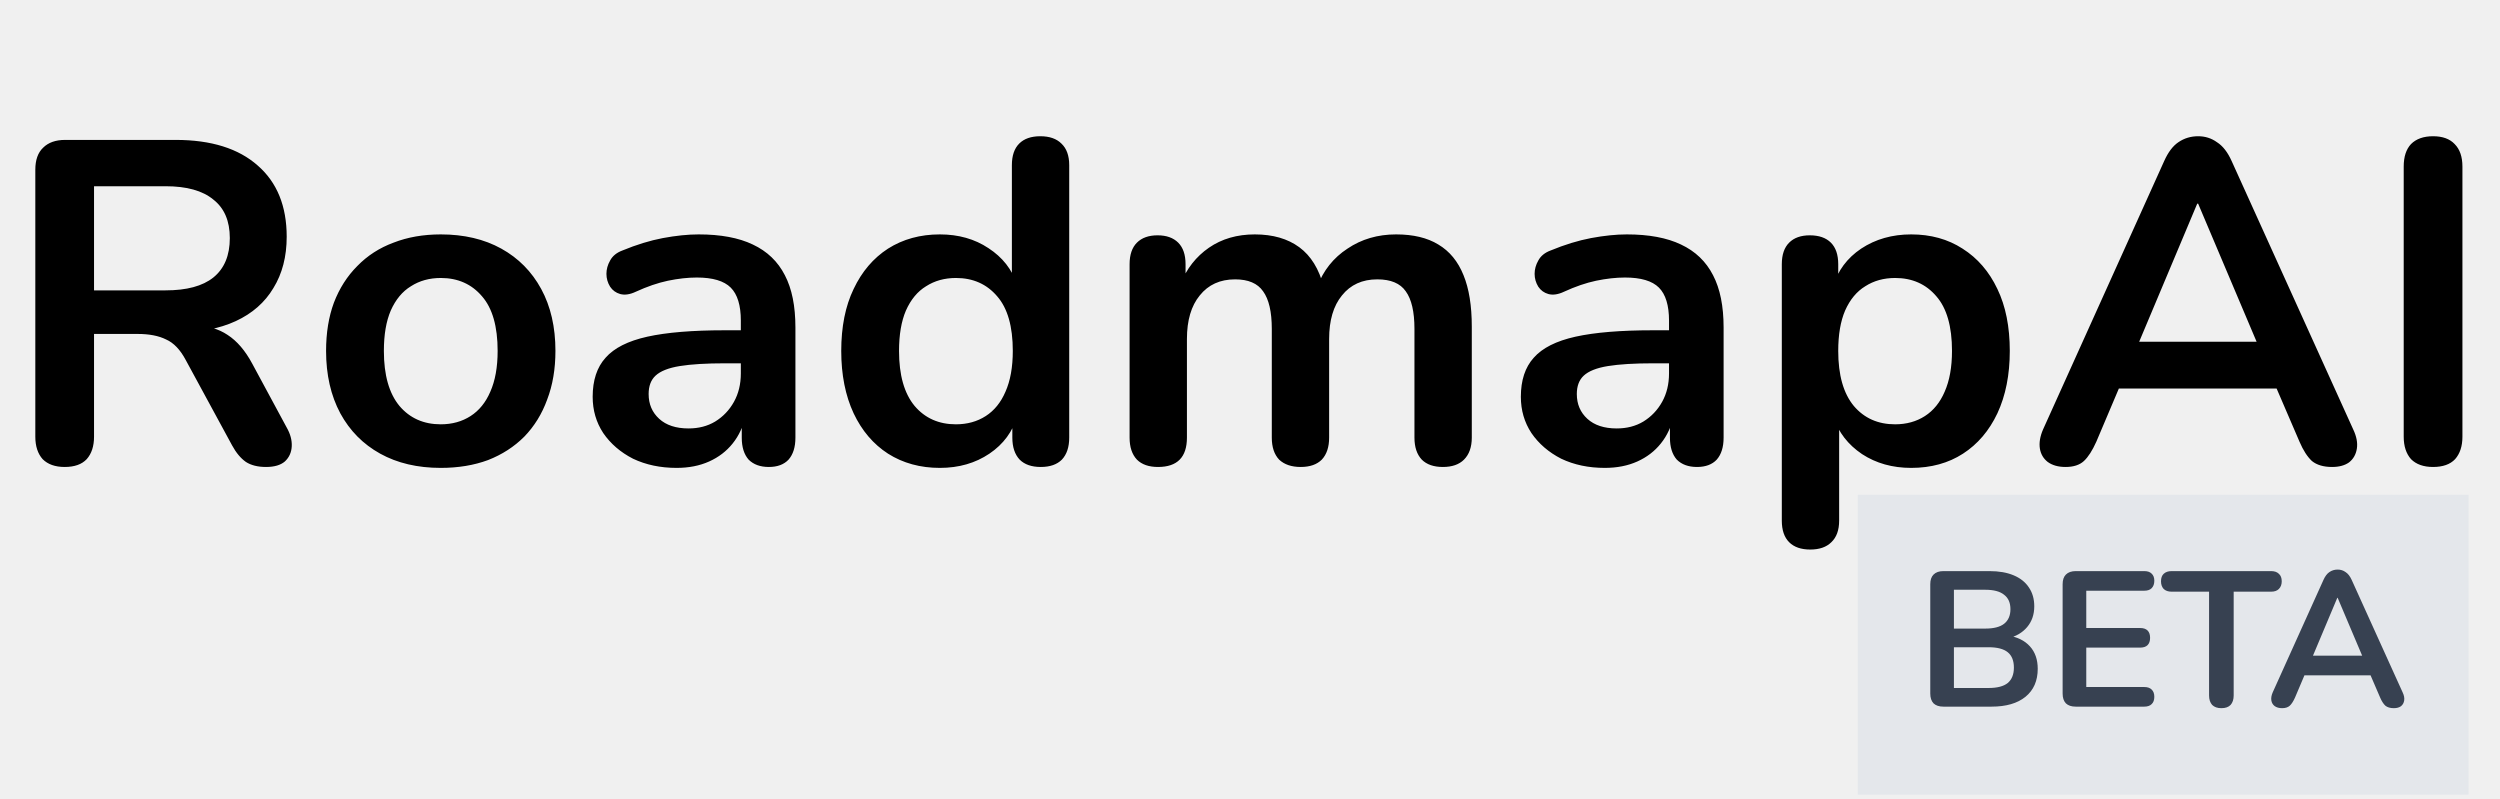
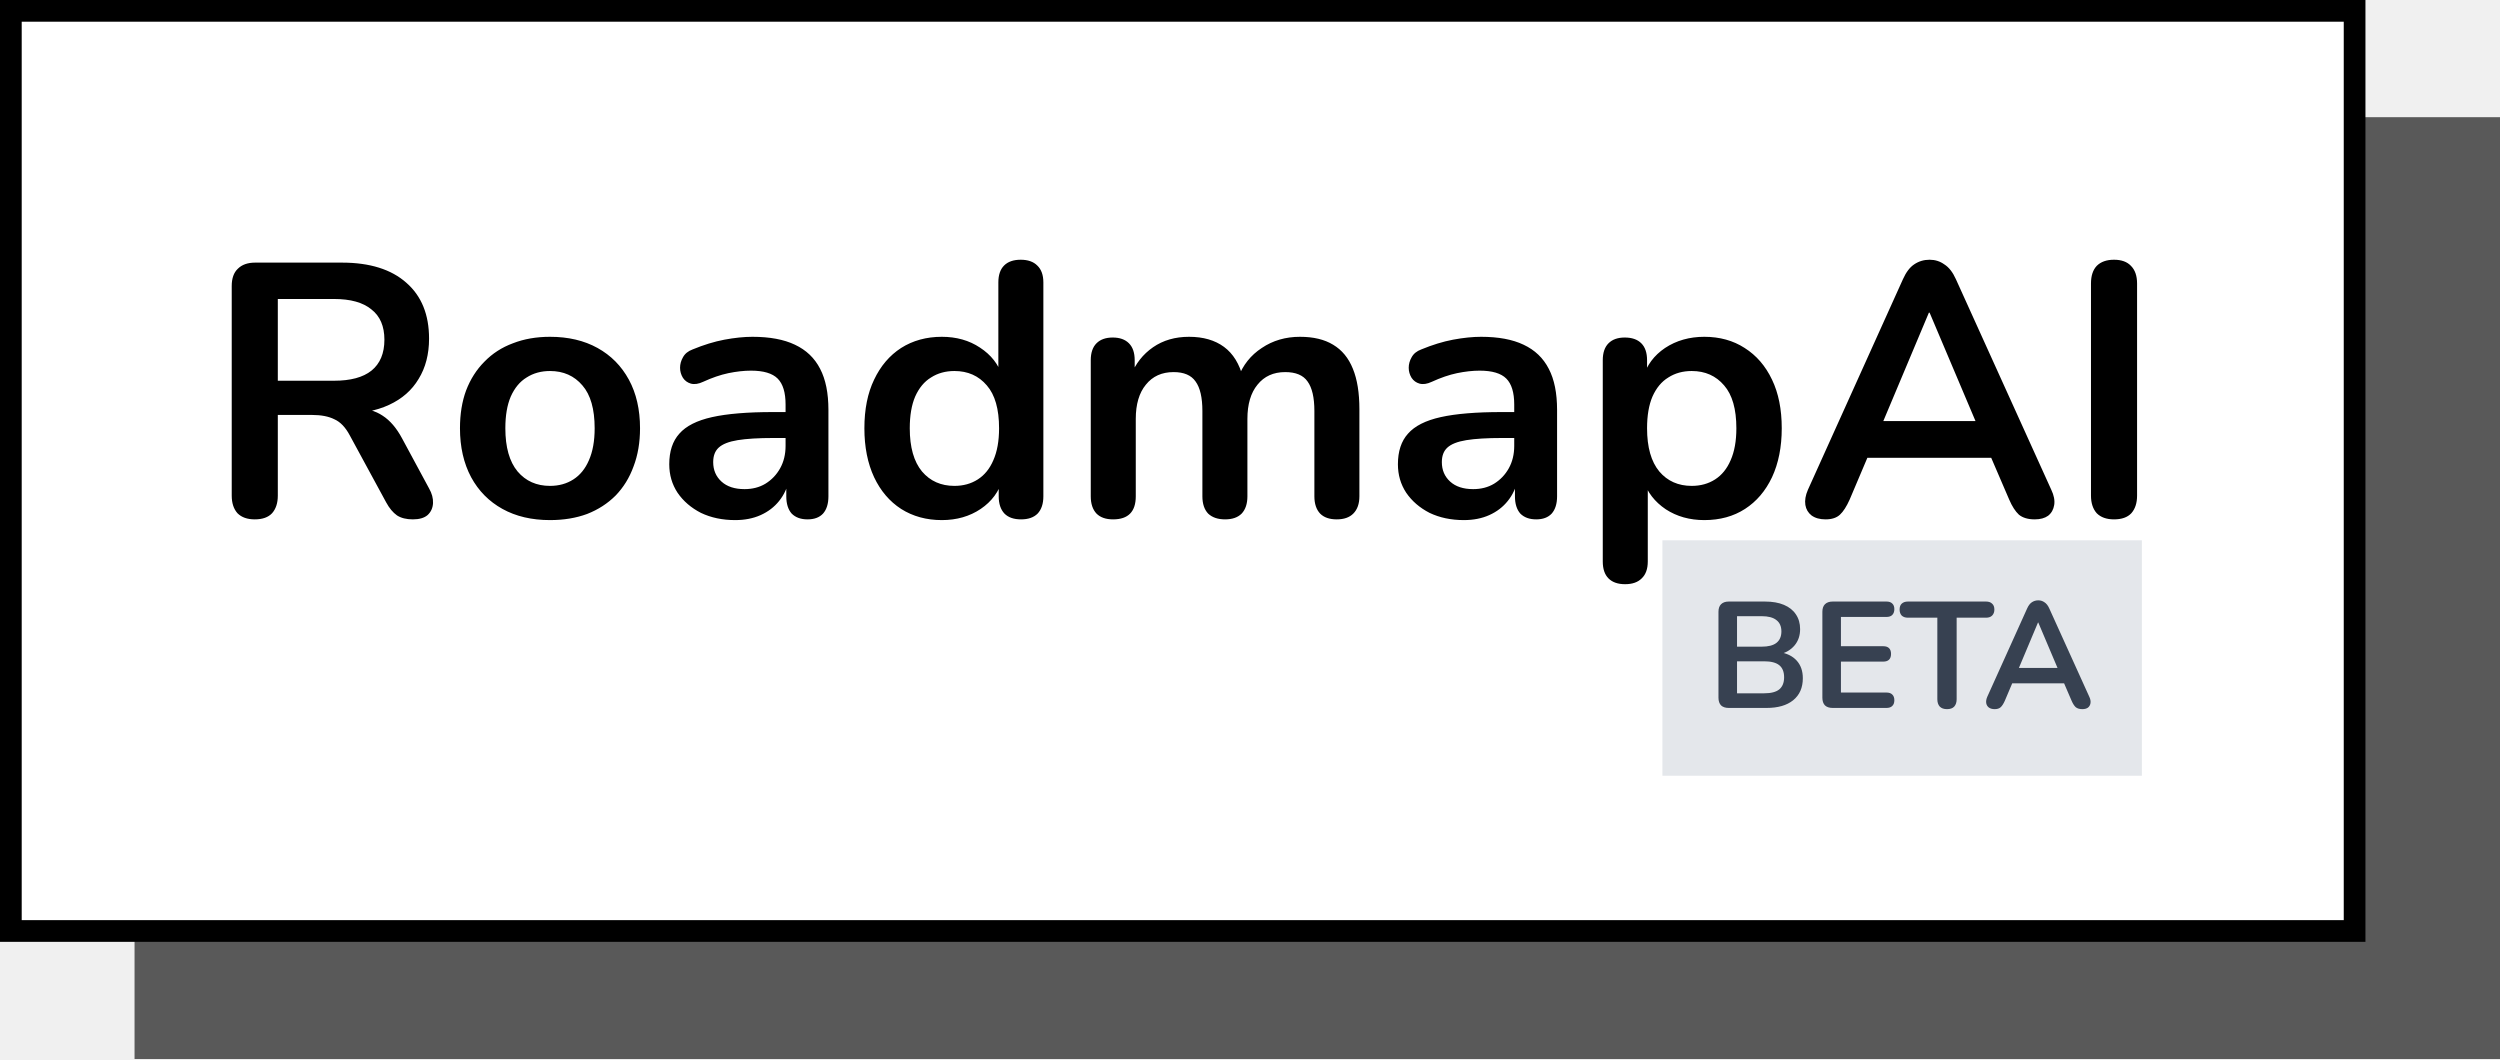
- <svg xmlns="http://www.w3.org/2000/svg" width="545" height="174" viewBox="0 0 545 174" fill="none">
-   <path d="M14.1 101.8C12.033 101.8 10.433 101.233 9.3 100.1C8.233 98.9 7.7 97.267 7.7 95.2V37C7.7 34.867 8.267 33.267 9.4 32.2C10.533 31.067 12.133 30.5 14.2 30.5H38.3C46.033 30.5 52 32.367 56.2 36.1C60.4 39.767 62.5 44.933 62.5 51.6C62.5 55.933 61.533 59.667 59.6 62.8C57.733 65.933 55 68.333 51.4 70C47.8 71.667 43.433 72.5 38.3 72.5L39.2 71H42.5C45.233 71 47.6 71.667 49.6 73C51.667 74.333 53.467 76.433 55 79.3L62.5 93.2C63.3 94.6 63.667 95.967 63.6 97.3C63.533 98.633 63.033 99.733 62.1 100.6C61.167 101.4 59.8 101.8 58 101.8C56.2 101.8 54.733 101.433 53.6 100.7C52.467 99.9 51.467 98.7 50.6 97.1L40.5 78.5C39.3 76.233 37.867 74.733 36.2 74C34.6 73.2 32.533 72.8 30 72.8H20.5V95.2C20.5 97.267 19.967 98.9 18.9 100.1C17.833 101.233 16.233 101.8 14.1 101.8ZM20.5 63.3H36.1C40.7 63.3 44.167 62.367 46.5 60.5C48.9 58.567 50.1 55.7 50.1 51.9C50.1 48.167 48.9 45.367 46.5 43.5C44.167 41.567 40.7 40.6 36.1 40.6H20.5V63.3ZM96.085 102C91.019 102 86.618 100.967 82.885 98.9C79.152 96.833 76.252 93.9 74.185 90.1C72.118 86.233 71.085 81.7 71.085 76.5C71.085 72.567 71.652 69.067 72.785 66C73.985 62.867 75.685 60.2 77.885 58C80.085 55.733 82.719 54.033 85.785 52.9C88.852 51.7 92.285 51.1 96.085 51.1C101.152 51.1 105.552 52.133 109.285 54.2C113.018 56.267 115.918 59.2 117.985 63C120.052 66.8 121.085 71.3 121.085 76.5C121.085 80.433 120.485 83.967 119.285 87.1C118.152 90.233 116.485 92.933 114.285 95.2C112.085 97.4 109.452 99.1 106.385 100.3C103.318 101.433 99.885 102 96.085 102ZM96.085 92.5C98.552 92.5 100.718 91.9 102.585 90.7C104.452 89.5 105.885 87.733 106.885 85.4C107.952 83 108.485 80.033 108.485 76.5C108.485 71.167 107.352 67.2 105.085 64.6C102.818 61.933 99.819 60.6 96.085 60.6C93.618 60.6 91.452 61.2 89.585 62.4C87.719 63.533 86.252 65.3 85.185 67.7C84.185 70.033 83.685 72.967 83.685 76.5C83.685 81.767 84.819 85.767 87.085 88.5C89.352 91.167 92.352 92.5 96.085 92.5ZM147.502 102C143.969 102 140.802 101.333 138.002 100C135.269 98.6 133.102 96.733 131.502 94.4C129.969 92.067 129.202 89.433 129.202 86.5C129.202 82.9 130.136 80.067 132.002 78C133.869 75.867 136.902 74.333 141.102 73.4C145.302 72.467 150.936 72 158.002 72H163.002V79.2H158.102C153.969 79.2 150.669 79.4 148.202 79.8C145.736 80.2 143.969 80.9 142.902 81.9C141.902 82.833 141.402 84.167 141.402 85.9C141.402 88.1 142.169 89.9 143.702 91.3C145.236 92.7 147.369 93.4 150.102 93.4C152.302 93.4 154.236 92.9 155.902 91.9C157.636 90.833 159.002 89.4 160.002 87.6C161.002 85.8 161.502 83.733 161.502 81.4V69.9C161.502 66.567 160.769 64.167 159.302 62.7C157.836 61.233 155.369 60.5 151.902 60.5C149.969 60.5 147.869 60.733 145.602 61.2C143.402 61.667 141.069 62.467 138.602 63.6C137.336 64.2 136.202 64.367 135.202 64.1C134.269 63.833 133.536 63.3 133.002 62.5C132.469 61.633 132.202 60.7 132.202 59.7C132.202 58.7 132.469 57.733 133.002 56.8C133.536 55.8 134.436 55.067 135.702 54.6C138.769 53.333 141.702 52.433 144.502 51.9C147.369 51.367 149.969 51.1 152.302 51.1C157.102 51.1 161.036 51.833 164.102 53.3C167.236 54.767 169.569 57 171.102 60C172.636 62.933 173.402 66.733 173.402 71.4V95.4C173.402 97.467 172.902 99.067 171.902 100.2C170.902 101.267 169.469 101.8 167.602 101.8C165.736 101.8 164.269 101.267 163.202 100.2C162.202 99.067 161.702 97.467 161.702 95.4V90.6H162.502C162.036 92.933 161.102 94.967 159.702 96.7C158.369 98.367 156.669 99.667 154.602 100.6C152.536 101.533 150.169 102 147.502 102ZM204.89 102C200.623 102 196.857 100.967 193.59 98.9C190.39 96.833 187.89 93.9 186.09 90.1C184.29 86.233 183.39 81.7 183.39 76.5C183.39 71.233 184.29 66.733 186.09 63C187.89 59.2 190.39 56.267 193.59 54.2C196.857 52.133 200.623 51.1 204.89 51.1C208.957 51.1 212.49 52.1 215.49 54.1C218.557 56.1 220.623 58.733 221.69 62H220.59V36C220.59 33.933 221.123 32.367 222.19 31.3C223.257 30.233 224.79 29.7 226.79 29.7C228.79 29.7 230.323 30.233 231.39 31.3C232.523 32.367 233.09 33.933 233.09 36V95.4C233.09 97.467 232.557 99.067 231.49 100.2C230.423 101.267 228.89 101.8 226.89 101.8C224.89 101.8 223.357 101.267 222.29 100.2C221.223 99.067 220.69 97.467 220.69 95.4V87.6L221.79 90.6C220.79 94.067 218.757 96.833 215.69 98.9C212.623 100.967 209.023 102 204.89 102ZM208.39 92.5C210.857 92.5 213.023 91.9 214.89 90.7C216.757 89.5 218.19 87.733 219.19 85.4C220.257 83 220.79 80.033 220.79 76.5C220.79 71.167 219.657 67.2 217.39 64.6C215.123 61.933 212.123 60.6 208.39 60.6C205.923 60.6 203.757 61.2 201.89 62.4C200.023 63.533 198.557 65.3 197.49 67.7C196.49 70.033 195.99 72.967 195.99 76.5C195.99 81.767 197.123 85.767 199.39 88.5C201.657 91.167 204.657 92.5 208.39 92.5ZM252.451 101.8C250.451 101.8 248.917 101.267 247.851 100.2C246.784 99.067 246.251 97.467 246.251 95.4V57.6C246.251 55.533 246.784 53.967 247.851 52.9C248.917 51.833 250.417 51.3 252.351 51.3C254.284 51.3 255.784 51.833 256.851 52.9C257.917 53.967 258.451 55.533 258.451 57.6V64.9L257.351 61.9C258.684 58.567 260.751 55.933 263.551 54C266.351 52.067 269.684 51.1 273.551 51.1C277.484 51.1 280.717 52.033 283.251 53.9C285.784 55.767 287.551 58.633 288.551 62.5H287.151C288.484 58.967 290.684 56.2 293.751 54.2C296.817 52.133 300.351 51.1 304.351 51.1C308.084 51.1 311.151 51.833 313.551 53.3C316.017 54.767 317.851 57 319.051 60C320.251 62.933 320.851 66.667 320.851 71.2V95.4C320.851 97.467 320.284 99.067 319.151 100.2C318.084 101.267 316.551 101.8 314.551 101.8C312.551 101.8 311.017 101.267 309.951 100.2C308.884 99.067 308.351 97.467 308.351 95.4V71.7C308.351 67.967 307.717 65.233 306.451 63.5C305.251 61.767 303.184 60.9 300.251 60.9C296.984 60.9 294.417 62.067 292.551 64.4C290.684 66.667 289.751 69.833 289.751 73.9V95.4C289.751 97.467 289.217 99.067 288.151 100.2C287.084 101.267 285.551 101.8 283.551 101.8C281.551 101.8 279.984 101.267 278.851 100.2C277.784 99.067 277.251 97.467 277.251 95.4V71.7C277.251 67.967 276.617 65.233 275.351 63.5C274.151 61.767 272.117 60.9 269.251 60.9C265.984 60.9 263.417 62.067 261.551 64.4C259.684 66.667 258.751 69.833 258.751 73.9V95.4C258.751 99.667 256.651 101.8 252.451 101.8ZM349.846 102C346.313 102 343.146 101.333 340.346 100C337.613 98.6 335.446 96.733 333.846 94.4C332.313 92.067 331.546 89.433 331.546 86.5C331.546 82.9 332.479 80.067 334.346 78C336.213 75.867 339.246 74.333 343.446 73.4C347.646 72.467 353.279 72 360.346 72H365.346V79.2H360.446C356.313 79.2 353.013 79.4 350.546 79.8C348.079 80.2 346.313 80.9 345.246 81.9C344.246 82.833 343.746 84.167 343.746 85.9C343.746 88.1 344.513 89.9 346.046 91.3C347.579 92.7 349.713 93.4 352.446 93.4C354.646 93.4 356.579 92.9 358.246 91.9C359.979 90.833 361.346 89.4 362.346 87.6C363.346 85.8 363.846 83.733 363.846 81.4V69.9C363.846 66.567 363.113 64.167 361.646 62.7C360.179 61.233 357.713 60.5 354.246 60.5C352.313 60.5 350.213 60.733 347.946 61.2C345.746 61.667 343.413 62.467 340.946 63.6C339.679 64.2 338.546 64.367 337.546 64.1C336.613 63.833 335.879 63.3 335.346 62.5C334.813 61.633 334.546 60.7 334.546 59.7C334.546 58.7 334.813 57.733 335.346 56.8C335.879 55.8 336.779 55.067 338.046 54.6C341.113 53.333 344.046 52.433 346.846 51.9C349.713 51.367 352.313 51.1 354.646 51.1C359.446 51.1 363.379 51.833 366.446 53.3C369.579 54.767 371.913 57 373.446 60C374.979 62.933 375.746 66.733 375.746 71.4V95.4C375.746 97.467 375.246 99.067 374.246 100.2C373.246 101.267 371.813 101.8 369.946 101.8C368.079 101.8 366.613 101.267 365.546 100.2C364.546 99.067 364.046 97.467 364.046 95.4V90.6H364.846C364.379 92.933 363.446 94.967 362.046 96.7C360.713 98.367 359.013 99.667 356.946 100.6C354.879 101.533 352.513 102 349.846 102ZM394.634 119.8C392.634 119.8 391.1 119.267 390.034 118.2C388.967 117.133 388.434 115.567 388.434 113.5V57.6C388.434 55.533 388.967 53.967 390.034 52.9C391.1 51.833 392.6 51.3 394.534 51.3C396.534 51.3 398.067 51.833 399.134 52.9C400.2 53.967 400.734 55.533 400.734 57.6V65.4L399.634 62.4C400.634 59 402.667 56.267 405.734 54.2C408.867 52.133 412.5 51.1 416.634 51.1C420.9 51.1 424.634 52.133 427.834 54.2C431.1 56.267 433.634 59.2 435.434 63C437.234 66.733 438.134 71.233 438.134 76.5C438.134 81.7 437.234 86.233 435.434 90.1C433.634 93.9 431.134 96.833 427.934 98.9C424.734 100.967 420.967 102 416.634 102C412.567 102 409 101 405.934 99C402.867 96.933 400.8 94.267 399.734 91H400.934V113.5C400.934 115.567 400.367 117.133 399.234 118.2C398.167 119.267 396.634 119.8 394.634 119.8ZM413.134 92.5C415.6 92.5 417.767 91.9 419.634 90.7C421.5 89.5 422.934 87.733 423.934 85.4C425 83 425.534 80.033 425.534 76.5C425.534 71.167 424.4 67.2 422.134 64.6C419.867 61.933 416.867 60.6 413.134 60.6C410.667 60.6 408.5 61.2 406.634 62.4C404.767 63.533 403.3 65.3 402.234 67.7C401.234 70.033 400.734 72.967 400.734 76.5C400.734 81.767 401.867 85.767 404.134 88.5C406.4 91.167 409.4 92.5 413.134 92.5ZM450.295 101.8C448.695 101.8 447.395 101.433 446.395 100.7C445.461 99.967 444.895 99 444.695 97.8C444.495 96.533 444.728 95.133 445.395 93.6L471.795 35.1C472.661 33.167 473.695 31.8 474.895 31C476.161 30.133 477.595 29.7 479.195 29.7C480.728 29.7 482.095 30.133 483.295 31C484.561 31.8 485.628 33.167 486.495 35.1L512.995 93.6C513.728 95.133 513.995 96.533 513.795 97.8C513.595 99.067 513.028 100.067 512.095 100.8C511.161 101.467 509.928 101.8 508.395 101.8C506.528 101.8 505.061 101.367 503.995 100.5C502.995 99.567 502.095 98.167 501.295 96.3L494.795 81.2L500.195 84.7H457.995L463.395 81.2L456.995 96.3C456.128 98.233 455.228 99.633 454.295 100.5C453.361 101.367 452.028 101.8 450.295 101.8ZM478.995 44.4L464.995 77.7L462.395 74.5H495.795L493.295 77.7L479.195 44.4H478.995ZM530.409 101.8C528.342 101.8 526.742 101.233 525.609 100.1C524.542 98.9 524.009 97.267 524.009 95.2V36.3C524.009 34.167 524.542 32.533 525.609 31.4C526.742 30.267 528.342 29.7 530.409 29.7C532.475 29.7 534.042 30.267 535.109 31.4C536.242 32.533 536.809 34.167 536.809 36.3V95.2C536.809 97.267 536.275 98.9 535.209 100.1C534.142 101.233 532.542 101.8 530.409 101.8Z" fill="black" />
-   <rect width="133.145" height="65.382" transform="translate(405 107.855)" fill="#E4E7EB" />
-   <path d="M423.649 154.047C422.727 154.047 422.015 153.809 421.512 153.334C421.037 152.832 420.799 152.119 420.799 151.197V127.351C420.799 126.429 421.037 125.731 421.512 125.256C422.015 124.753 422.727 124.502 423.649 124.502H433.707C435.774 124.502 437.534 124.809 438.987 125.424C440.44 126.038 441.544 126.918 442.298 128.064C443.08 129.209 443.471 130.578 443.471 132.171C443.471 133.959 442.955 135.468 441.921 136.697C440.887 137.926 439.476 138.75 437.688 139.17V138.541C439.756 138.848 441.362 139.631 442.508 140.888C443.653 142.145 444.226 143.779 444.226 145.791C444.226 148.417 443.332 150.457 441.544 151.91C439.784 153.334 437.325 154.047 434.168 154.047H423.649ZM425.954 149.982H433.497C435.397 149.982 436.794 149.619 437.688 148.892C438.582 148.138 439.029 147.02 439.029 145.54C439.029 144.031 438.582 142.913 437.688 142.187C436.794 141.461 435.397 141.097 433.497 141.097H425.954V149.982ZM425.954 137.032H432.785C434.629 137.032 435.998 136.683 436.892 135.985C437.814 135.258 438.275 134.196 438.275 132.8C438.275 131.403 437.814 130.355 436.892 129.656C435.998 128.93 434.629 128.567 432.785 128.567H425.954V137.032ZM452.502 154.047C451.58 154.047 450.867 153.809 450.364 153.334C449.889 152.832 449.652 152.119 449.652 151.197V127.351C449.652 126.429 449.889 125.731 450.364 125.256C450.867 124.753 451.58 124.502 452.502 124.502H467.463C468.161 124.502 468.692 124.683 469.055 125.047C469.446 125.41 469.642 125.927 469.642 126.597C469.642 127.296 469.446 127.84 469.055 128.232C468.692 128.595 468.161 128.776 467.463 128.776H454.807V136.906H466.541C467.267 136.906 467.812 137.088 468.175 137.451C468.538 137.815 468.72 138.345 468.72 139.044C468.72 139.742 468.538 140.273 468.175 140.636C467.812 141 467.267 141.181 466.541 141.181H454.807V149.772H467.463C468.161 149.772 468.692 149.954 469.055 150.317C469.446 150.68 469.642 151.211 469.642 151.91C469.642 152.608 469.446 153.139 469.055 153.502C468.692 153.865 468.161 154.047 467.463 154.047H452.502ZM484.259 154.382C483.393 154.382 482.723 154.145 482.248 153.67C481.801 153.167 481.577 152.482 481.577 151.616V128.986H473.405C472.679 128.986 472.106 128.79 471.687 128.399C471.296 127.98 471.1 127.421 471.1 126.723C471.1 125.996 471.296 125.452 471.687 125.088C472.106 124.697 472.679 124.502 473.405 124.502H495.114C495.84 124.502 496.399 124.697 496.79 125.088C497.209 125.452 497.418 125.996 497.418 126.723C497.418 127.421 497.209 127.98 496.79 128.399C496.399 128.79 495.84 128.986 495.114 128.986H486.941V151.616C486.941 152.482 486.718 153.167 486.271 153.67C485.824 154.145 485.153 154.382 484.259 154.382ZM497.501 154.382C496.83 154.382 496.286 154.228 495.867 153.921C495.475 153.614 495.238 153.209 495.154 152.706C495.07 152.175 495.168 151.588 495.447 150.946L506.511 126.429C506.874 125.619 507.307 125.047 507.81 124.711C508.341 124.348 508.942 124.166 509.612 124.166C510.255 124.166 510.828 124.348 511.331 124.711C511.861 125.047 512.308 125.619 512.672 126.429L523.777 150.946C524.085 151.588 524.196 152.175 524.113 152.706C524.029 153.237 523.791 153.656 523.4 153.963C523.009 154.242 522.492 154.382 521.85 154.382C521.067 154.382 520.453 154.201 520.006 153.837C519.587 153.446 519.209 152.859 518.874 152.077L516.15 145.749L518.413 147.216H500.728L502.991 145.749L500.309 152.077C499.946 152.887 499.568 153.474 499.177 153.837C498.786 154.201 498.227 154.382 497.501 154.382ZM509.529 130.327L503.661 144.282L502.572 142.941H516.569L515.521 144.282L509.612 130.327H509.529Z" fill="#374151" />
+ <svg xmlns="http://www.w3.org/2000/svg" width="576" height="244" viewBox="0 0 576 244" fill="none">
+   <rect x="31" y="27" width="545" height="217" fill="#595959" />
+   <rect x="2.5" y="2.5" width="540" height="212" fill="white" stroke="black" stroke-width="5" />
+   <path d="M58.699 119.664C56.984 119.664 55.656 119.194 54.716 118.253C53.831 117.258 53.389 115.903 53.389 114.188V65.9C53.389 64.13 53.859 62.803 54.799 61.918C55.739 60.977 57.067 60.507 58.782 60.507H78.777C85.193 60.507 90.144 62.056 93.628 65.153C97.113 68.196 98.855 72.482 98.855 78.013C98.855 81.609 98.053 84.706 96.449 87.306C94.9 89.906 92.633 91.897 89.646 93.28C86.659 94.663 83.036 95.354 78.777 95.354L79.524 94.109H82.262C84.529 94.109 86.493 94.663 88.152 95.769C89.867 96.875 91.361 98.617 92.633 100.996L98.855 112.528C99.519 113.69 99.823 114.824 99.768 115.93C99.713 117.036 99.298 117.949 98.523 118.668C97.749 119.332 96.615 119.664 95.122 119.664C93.628 119.664 92.411 119.36 91.471 118.751C90.531 118.087 89.701 117.092 88.982 115.764L80.602 100.332C79.607 98.451 78.417 97.207 77.035 96.599C75.707 95.935 73.992 95.603 71.891 95.603H64.008V114.188C64.008 115.903 63.566 117.258 62.681 118.253C61.796 119.194 60.469 119.664 58.699 119.664ZM64.008 87.721H76.952C80.768 87.721 83.644 86.947 85.58 85.398C87.572 83.794 88.567 81.415 88.567 78.263C88.567 75.165 87.572 72.842 85.58 71.293C83.644 69.689 80.768 68.887 76.952 68.887H64.008V87.721ZM126.72 119.83C122.517 119.83 118.866 118.972 115.769 117.258C112.671 115.543 110.265 113.109 108.55 109.956C106.836 106.748 105.978 102.987 105.978 98.673C105.978 95.409 106.448 92.505 107.389 89.961C108.384 87.361 109.795 85.149 111.62 83.323C113.445 81.443 115.63 80.032 118.175 79.092C120.719 78.097 123.568 77.599 126.72 77.599C130.924 77.599 134.575 78.456 137.672 80.171C140.77 81.885 143.176 84.319 144.891 87.472C146.605 90.625 147.463 94.358 147.463 98.673C147.463 101.936 146.965 104.868 145.969 107.467C145.029 110.067 143.646 112.307 141.821 114.188C139.995 116.013 137.811 117.424 135.266 118.419C132.722 119.36 129.873 119.83 126.72 119.83ZM126.72 111.948C128.767 111.948 130.565 111.45 132.113 110.454C133.662 109.459 134.851 107.993 135.681 106.057C136.566 104.066 137.009 101.604 137.009 98.673C137.009 94.248 136.068 90.957 134.188 88.799C132.307 86.587 129.818 85.481 126.72 85.481C124.674 85.481 122.876 85.978 121.327 86.974C119.779 87.915 118.562 89.38 117.677 91.371C116.847 93.307 116.432 95.741 116.432 98.673C116.432 103.042 117.373 106.361 119.253 108.629C121.134 110.841 123.623 111.948 126.72 111.948ZM169.381 119.83C166.449 119.83 163.822 119.277 161.499 118.17C159.231 117.009 157.433 115.46 156.106 113.524C154.833 111.588 154.197 109.403 154.197 106.97C154.197 103.983 154.972 101.632 156.52 99.917C158.069 98.147 160.586 96.875 164.071 96.101C167.555 95.326 172.229 94.939 178.092 94.939H182.241V100.913H178.175C174.746 100.913 172.008 101.079 169.961 101.411C167.915 101.743 166.449 102.323 165.564 103.153C164.734 103.927 164.319 105.034 164.319 106.472C164.319 108.297 164.956 109.79 166.228 110.952C167.5 112.114 169.27 112.694 171.538 112.694C173.363 112.694 174.967 112.28 176.35 111.45C177.788 110.565 178.922 109.376 179.752 107.882C180.581 106.389 180.996 104.674 180.996 102.738V93.197C180.996 90.431 180.388 88.44 179.171 87.223C177.954 86.006 175.907 85.398 173.031 85.398C171.427 85.398 169.685 85.591 167.804 85.978C165.979 86.366 164.043 87.029 161.996 87.97C160.945 88.468 160.005 88.606 159.175 88.385C158.401 88.163 157.793 87.721 157.35 87.057C156.908 86.338 156.686 85.564 156.686 84.734C156.686 83.904 156.908 83.102 157.35 82.328C157.793 81.498 158.539 80.89 159.59 80.503C162.135 79.452 164.568 78.705 166.891 78.263C169.27 77.82 171.427 77.599 173.363 77.599C177.345 77.599 180.609 78.207 183.153 79.424C185.753 80.641 187.689 82.494 188.961 84.983C190.233 87.417 190.869 90.57 190.869 94.441V114.354C190.869 116.068 190.455 117.396 189.625 118.336C188.795 119.221 187.606 119.664 186.057 119.664C184.508 119.664 183.292 119.221 182.407 118.336C181.577 117.396 181.162 116.068 181.162 114.354V110.371H181.826C181.439 112.307 180.664 113.994 179.503 115.432C178.396 116.815 176.986 117.894 175.271 118.668C173.557 119.442 171.593 119.83 169.381 119.83ZM216.994 119.83C213.454 119.83 210.329 118.972 207.619 117.258C204.964 115.543 202.889 113.109 201.396 109.956C199.903 106.748 199.156 102.987 199.156 98.673C199.156 94.303 199.903 90.57 201.396 87.472C202.889 84.319 204.964 81.885 207.619 80.171C210.329 78.456 213.454 77.599 216.994 77.599C220.368 77.599 223.3 78.428 225.789 80.088C228.333 81.747 230.048 83.932 230.933 86.642H230.02V65.07C230.02 63.356 230.463 62.056 231.348 61.171C232.233 60.286 233.505 59.843 235.164 59.843C236.824 59.843 238.096 60.286 238.981 61.171C239.921 62.056 240.391 63.356 240.391 65.07V114.354C240.391 116.068 239.949 117.396 239.064 118.336C238.179 119.221 236.907 119.664 235.247 119.664C233.588 119.664 232.316 119.221 231.431 118.336C230.546 117.396 230.103 116.068 230.103 114.354V107.882L231.016 110.371C230.186 113.248 228.499 115.543 225.955 117.258C223.41 118.972 220.423 119.83 216.994 119.83ZM219.898 111.948C221.945 111.948 223.742 111.45 225.291 110.454C226.84 109.459 228.029 107.993 228.859 106.057C229.744 104.066 230.186 101.604 230.186 98.673C230.186 94.248 229.246 90.957 227.365 88.799C225.485 86.587 222.995 85.481 219.898 85.481C217.851 85.481 216.054 85.978 214.505 86.974C212.956 87.915 211.739 89.38 210.854 91.371C210.025 93.307 209.61 95.741 209.61 98.673C209.61 103.042 210.55 106.361 212.431 108.629C214.311 110.841 216.8 111.948 219.898 111.948ZM256.455 119.664C254.795 119.664 253.523 119.221 252.638 118.336C251.753 117.396 251.311 116.068 251.311 114.354V82.992C251.311 81.277 251.753 79.977 252.638 79.092C253.523 78.207 254.768 77.765 256.372 77.765C257.976 77.765 259.22 78.207 260.105 79.092C260.99 79.977 261.433 81.277 261.433 82.992V89.048L260.52 86.559C261.626 83.794 263.341 81.609 265.664 80.005C267.987 78.401 270.753 77.599 273.961 77.599C277.224 77.599 279.907 78.373 282.009 79.922C284.111 81.471 285.577 83.849 286.406 87.057H285.245C286.351 84.126 288.176 81.83 290.721 80.171C293.265 78.456 296.197 77.599 299.515 77.599C302.613 77.599 305.157 78.207 307.148 79.424C309.195 80.641 310.716 82.494 311.712 84.983C312.707 87.417 313.205 90.514 313.205 94.275V114.354C313.205 116.068 312.735 117.396 311.795 118.336C310.91 119.221 309.638 119.664 307.978 119.664C306.319 119.664 305.047 119.221 304.162 118.336C303.277 117.396 302.834 116.068 302.834 114.354V94.69C302.834 91.593 302.309 89.325 301.258 87.887C300.262 86.449 298.547 85.73 296.114 85.73C293.403 85.73 291.274 86.698 289.725 88.633C288.176 90.514 287.402 93.141 287.402 96.516V114.354C287.402 116.068 286.959 117.396 286.074 118.336C285.189 119.221 283.917 119.664 282.258 119.664C280.599 119.664 279.299 119.221 278.358 118.336C277.473 117.396 277.031 116.068 277.031 114.354V94.69C277.031 91.593 276.505 89.325 275.454 87.887C274.459 86.449 272.772 85.73 270.393 85.73C267.683 85.73 265.554 86.698 264.005 88.633C262.456 90.514 261.682 93.141 261.682 96.516V114.354C261.682 117.894 259.939 119.664 256.455 119.664ZM337.262 119.83C334.331 119.83 331.703 119.277 329.38 118.17C327.112 117.009 325.315 115.46 323.987 113.524C322.715 111.588 322.079 109.403 322.079 106.97C322.079 103.983 322.853 101.632 324.402 99.917C325.951 98.147 328.467 96.875 331.952 96.101C335.437 95.326 340.111 94.939 345.974 94.939H350.122V100.913H346.057C342.627 100.913 339.889 101.079 337.843 101.411C335.796 101.743 334.331 102.323 333.446 103.153C332.616 103.927 332.201 105.034 332.201 106.472C332.201 108.297 332.837 109.79 334.109 110.952C335.381 112.114 337.151 112.694 339.419 112.694C341.245 112.694 342.849 112.28 344.231 111.45C345.67 110.565 346.803 109.376 347.633 107.882C348.463 106.389 348.878 104.674 348.878 102.738V93.197C348.878 90.431 348.269 88.44 347.052 87.223C345.836 86.006 343.789 85.398 340.913 85.398C339.309 85.398 337.566 85.591 335.686 85.978C333.86 86.366 331.924 87.029 329.878 87.97C328.827 88.468 327.887 88.606 327.057 88.385C326.283 88.163 325.674 87.721 325.232 87.057C324.789 86.338 324.568 85.564 324.568 84.734C324.568 83.904 324.789 83.102 325.232 82.328C325.674 81.498 326.421 80.89 327.472 80.503C330.016 79.452 332.45 78.705 334.773 78.263C337.151 77.82 339.309 77.599 341.245 77.599C345.227 77.599 348.491 78.207 351.035 79.424C353.635 80.641 355.571 82.494 356.843 84.983C358.115 87.417 358.751 90.57 358.751 94.441V114.354C358.751 116.068 358.336 117.396 357.506 118.336C356.677 119.221 355.488 119.664 353.939 119.664C352.39 119.664 351.173 119.221 350.288 118.336C349.458 117.396 349.044 116.068 349.044 114.354V110.371H349.707C349.32 112.307 348.546 113.994 347.384 115.432C346.278 116.815 344.868 117.894 343.153 118.668C341.438 119.442 339.475 119.83 337.262 119.83ZM374.422 134.598C372.762 134.598 371.49 134.156 370.605 133.271C369.72 132.386 369.278 131.086 369.278 129.371V82.992C369.278 81.277 369.72 79.977 370.605 79.092C371.49 78.207 372.735 77.765 374.339 77.765C375.998 77.765 377.27 78.207 378.155 79.092C379.04 79.977 379.483 81.277 379.483 82.992V89.463L378.57 86.974C379.4 84.153 381.087 81.885 383.631 80.171C386.231 78.456 389.245 77.599 392.675 77.599C396.215 77.599 399.312 78.456 401.967 80.171C404.678 81.885 406.779 84.319 408.273 87.472C409.766 90.57 410.513 94.303 410.513 98.673C410.513 102.987 409.766 106.748 408.273 109.956C406.779 113.109 404.705 115.543 402.05 117.258C399.395 118.972 396.27 119.83 392.675 119.83C389.301 119.83 386.341 119 383.797 117.341C381.253 115.626 379.538 113.413 378.653 110.703H379.649V129.371C379.649 131.086 379.179 132.386 378.238 133.271C377.353 134.156 376.081 134.598 374.422 134.598ZM389.771 111.948C391.817 111.948 393.615 111.45 395.164 110.454C396.713 109.459 397.902 107.993 398.731 106.057C399.616 104.066 400.059 101.604 400.059 98.673C400.059 94.248 399.119 90.957 397.238 88.799C395.357 86.587 392.868 85.481 389.771 85.481C387.724 85.481 385.927 85.978 384.378 86.974C382.829 87.915 381.612 89.38 380.727 91.371C379.898 93.307 379.483 95.741 379.483 98.673C379.483 103.042 380.423 106.361 382.304 108.629C384.184 110.841 386.673 111.948 389.771 111.948ZM420.603 119.664C419.275 119.664 418.197 119.36 417.367 118.751C416.593 118.143 416.122 117.341 415.956 116.345C415.791 115.294 415.984 114.133 416.537 112.86L438.441 64.324C439.16 62.72 440.017 61.586 441.013 60.922C442.064 60.203 443.253 59.843 444.581 59.843C445.853 59.843 446.987 60.203 447.982 60.922C449.033 61.586 449.918 62.72 450.637 64.324L472.624 112.86C473.232 114.133 473.454 115.294 473.288 116.345C473.122 117.396 472.652 118.226 471.877 118.834C471.103 119.387 470.08 119.664 468.807 119.664C467.259 119.664 466.042 119.304 465.157 118.585C464.327 117.811 463.58 116.649 462.917 115.1L457.524 102.572L462.004 105.476H426.991L431.472 102.572L426.162 115.1C425.443 116.705 424.696 117.866 423.921 118.585C423.147 119.304 422.041 119.664 420.603 119.664ZM444.415 72.04L432.799 99.668L430.642 97.013H458.353L456.279 99.668L444.581 72.04H444.415ZM487.072 119.664C485.357 119.664 484.03 119.194 483.09 118.253C482.205 117.258 481.762 115.903 481.762 114.188V65.319C481.762 63.549 482.205 62.194 483.09 61.254C484.03 60.314 485.357 59.843 487.072 59.843C488.787 59.843 490.087 60.314 490.972 61.254C491.912 62.194 492.382 63.549 492.382 65.319V114.188C492.382 115.903 491.94 117.258 491.055 118.253C490.17 119.194 488.842 119.664 487.072 119.664Z" fill="black" />
+   <rect width="110.468" height="54.246" transform="translate(383.023 124.486)" fill="#E4E7EB" />
+   <path d="M398.3 163.109C397.535 163.109 396.943 162.912 396.526 162.518C396.132 162.101 395.935 161.51 395.935 160.745V140.961C395.935 140.196 396.132 139.616 396.526 139.222C396.943 138.805 397.535 138.596 398.3 138.596H406.644C408.36 138.596 409.82 138.851 411.026 139.361C412.231 139.871 413.147 140.601 413.772 141.552C414.421 142.502 414.746 143.638 414.746 144.959C414.746 146.443 414.317 147.694 413.459 148.714C412.602 149.734 411.431 150.418 409.948 150.766V150.244C411.663 150.499 412.996 151.148 413.946 152.191C414.897 153.235 415.372 154.591 415.372 156.26C415.372 158.439 414.63 160.131 413.147 161.336C411.686 162.518 409.646 163.109 407.027 163.109H398.3ZM400.212 159.737H406.471C408.047 159.737 409.206 159.435 409.948 158.833C410.689 158.207 411.06 157.28 411.06 156.051C411.06 154.799 410.689 153.872 409.948 153.269C409.206 152.667 408.047 152.365 406.471 152.365H400.212V159.737ZM400.212 148.993H405.879C407.409 148.993 408.545 148.703 409.287 148.123C410.052 147.521 410.434 146.64 410.434 145.481C410.434 144.322 410.052 143.452 409.287 142.873C408.545 142.27 407.409 141.969 405.879 141.969H400.212V148.993ZM422.238 163.109C421.473 163.109 420.882 162.912 420.465 162.518C420.071 162.101 419.874 161.51 419.874 160.745V140.961C419.874 140.196 420.071 139.616 420.465 139.222C420.882 138.805 421.473 138.596 422.238 138.596H434.651C435.231 138.596 435.671 138.747 435.973 139.048C436.297 139.35 436.459 139.778 436.459 140.335C436.459 140.914 436.297 141.366 435.973 141.691C435.671 141.992 435.231 142.143 434.651 142.143H424.151V148.888H433.886C434.489 148.888 434.941 149.039 435.242 149.34C435.544 149.642 435.694 150.082 435.694 150.662C435.694 151.241 435.544 151.681 435.242 151.983C434.941 152.284 434.489 152.435 433.886 152.435H424.151V159.563H434.651C435.231 159.563 435.671 159.713 435.973 160.015C436.297 160.316 436.459 160.757 436.459 161.336C436.459 161.916 436.297 162.356 435.973 162.657C435.671 162.959 435.231 163.109 434.651 163.109H422.238ZM448.587 163.388C447.869 163.388 447.312 163.191 446.918 162.796C446.547 162.379 446.362 161.811 446.362 161.093V142.317H439.582C438.979 142.317 438.504 142.154 438.156 141.83C437.831 141.482 437.669 141.019 437.669 140.439C437.669 139.836 437.831 139.384 438.156 139.083C438.504 138.758 438.979 138.596 439.582 138.596H457.593C458.195 138.596 458.659 138.758 458.983 139.083C459.331 139.384 459.505 139.836 459.505 140.439C459.505 141.019 459.331 141.482 458.983 141.83C458.659 142.154 458.195 142.317 457.593 142.317H450.812V161.093C450.812 161.811 450.627 162.379 450.256 162.796C449.885 163.191 449.329 163.388 448.587 163.388ZM459.573 163.388C459.017 163.388 458.565 163.26 458.217 163.005C457.893 162.75 457.696 162.414 457.626 161.997C457.557 161.556 457.638 161.07 457.87 160.536L467.049 140.196C467.35 139.523 467.71 139.048 468.127 138.77C468.567 138.469 469.066 138.318 469.622 138.318C470.155 138.318 470.63 138.469 471.048 138.77C471.488 139.048 471.859 139.523 472.16 140.196L481.375 160.536C481.63 161.07 481.722 161.556 481.653 161.997C481.583 162.437 481.386 162.785 481.062 163.04C480.737 163.272 480.308 163.388 479.775 163.388C479.126 163.388 478.616 163.237 478.245 162.936C477.898 162.611 477.585 162.124 477.306 161.475L475.046 156.225L476.924 157.442H462.251L464.128 156.225L461.903 161.475C461.602 162.147 461.289 162.634 460.964 162.936C460.64 163.237 460.176 163.388 459.573 163.388ZM469.553 143.429L464.685 155.008L463.781 153.895H475.394L474.525 155.008L469.622 143.429H469.553Z" fill="#374151" />
</svg>
